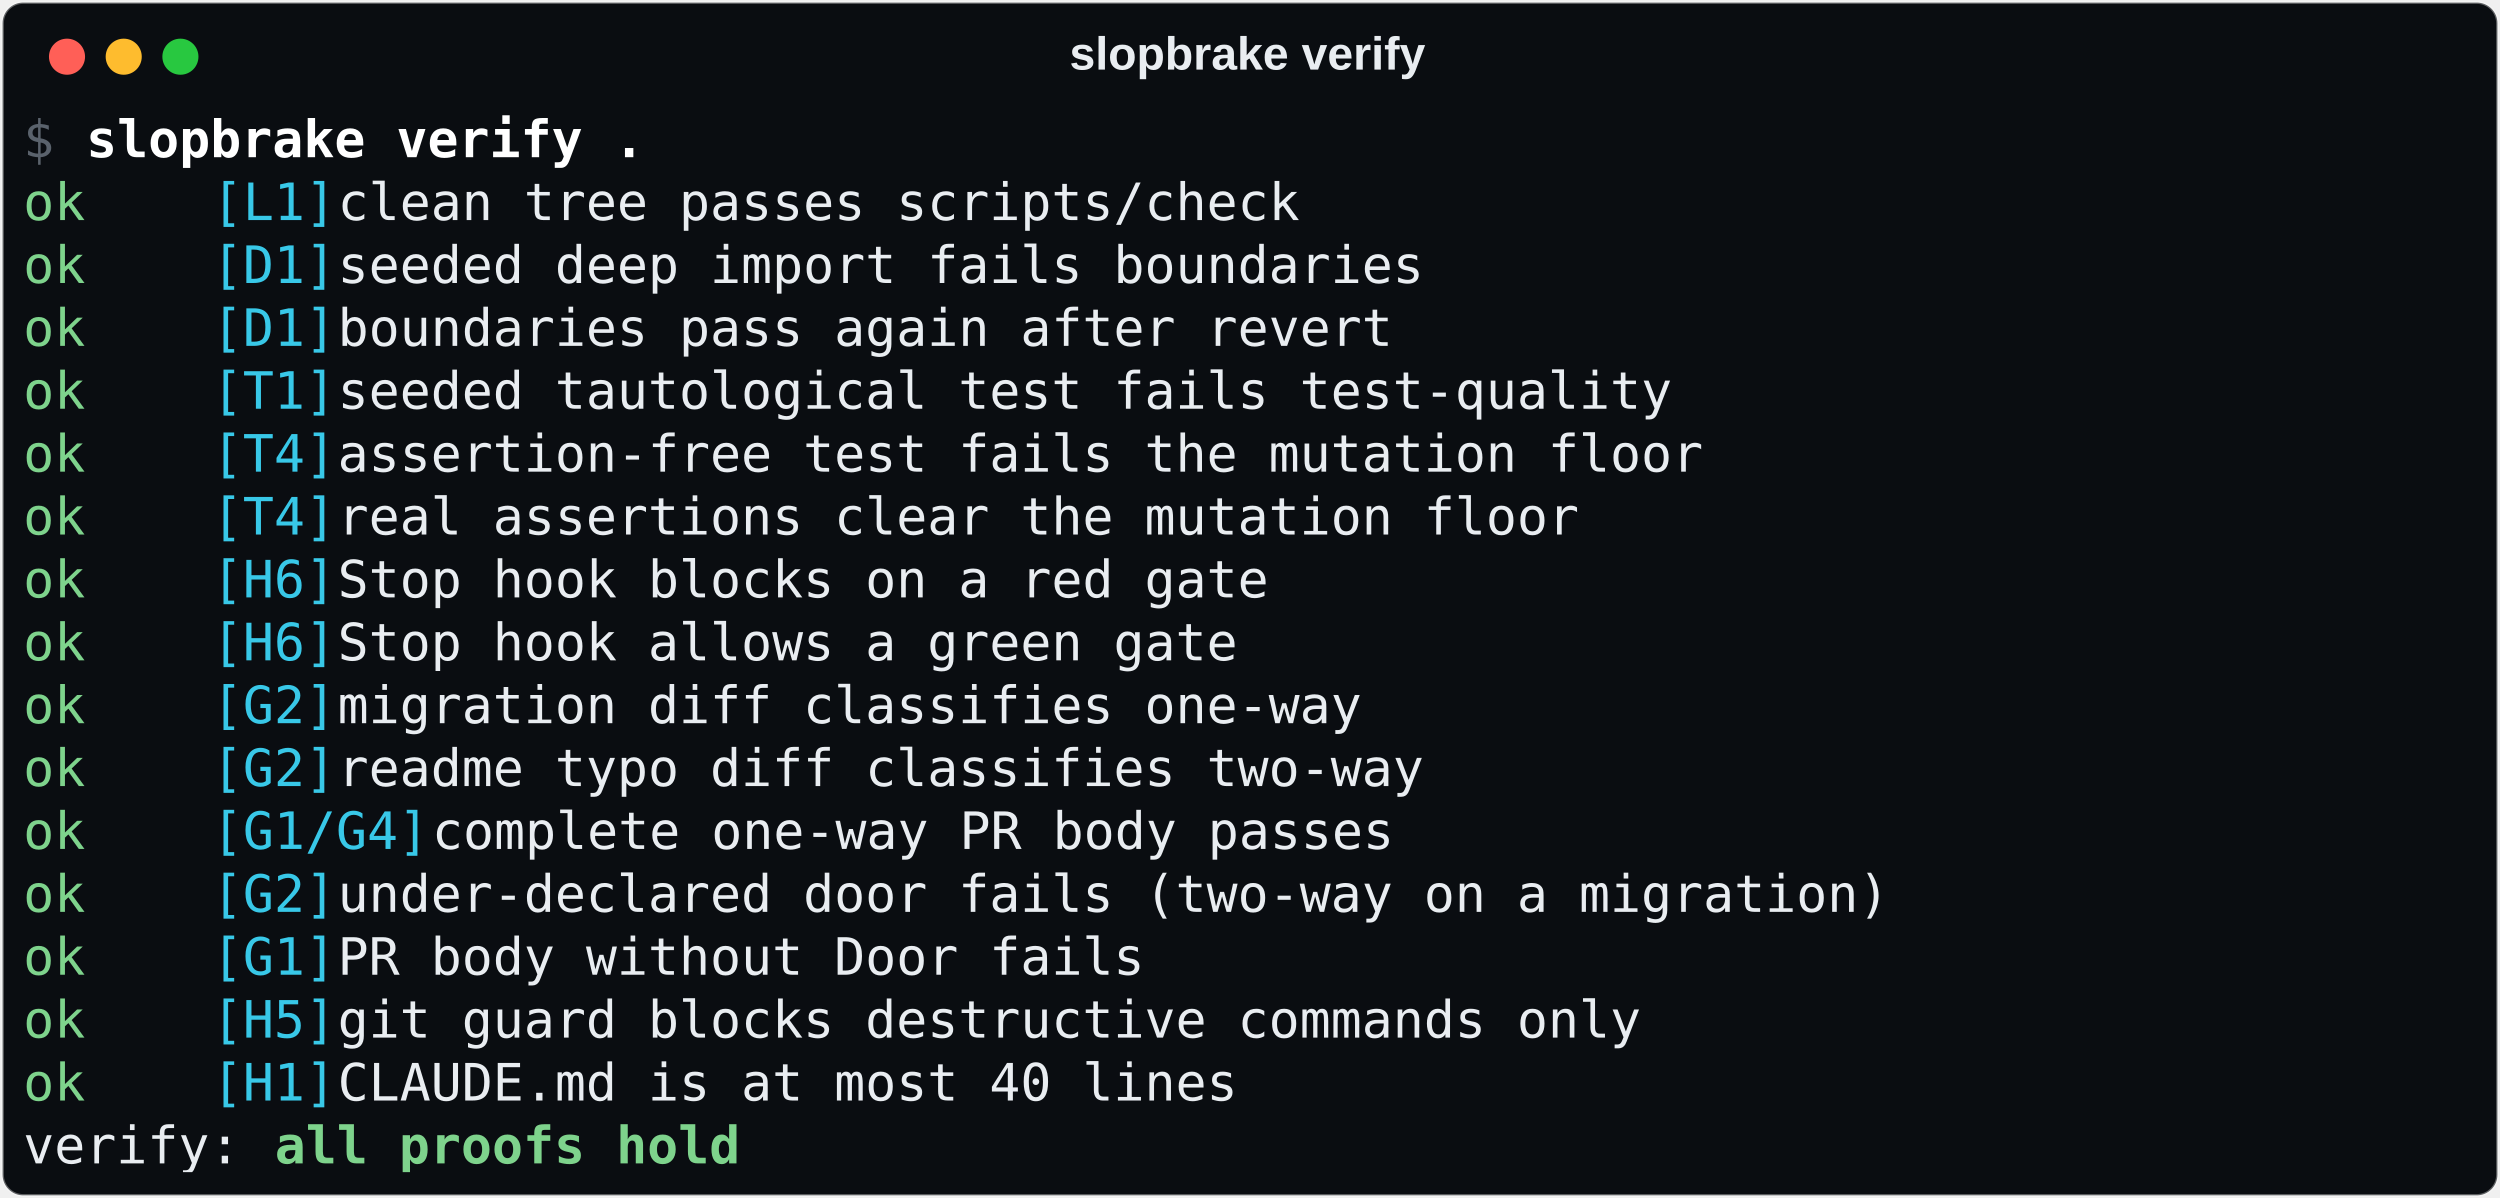
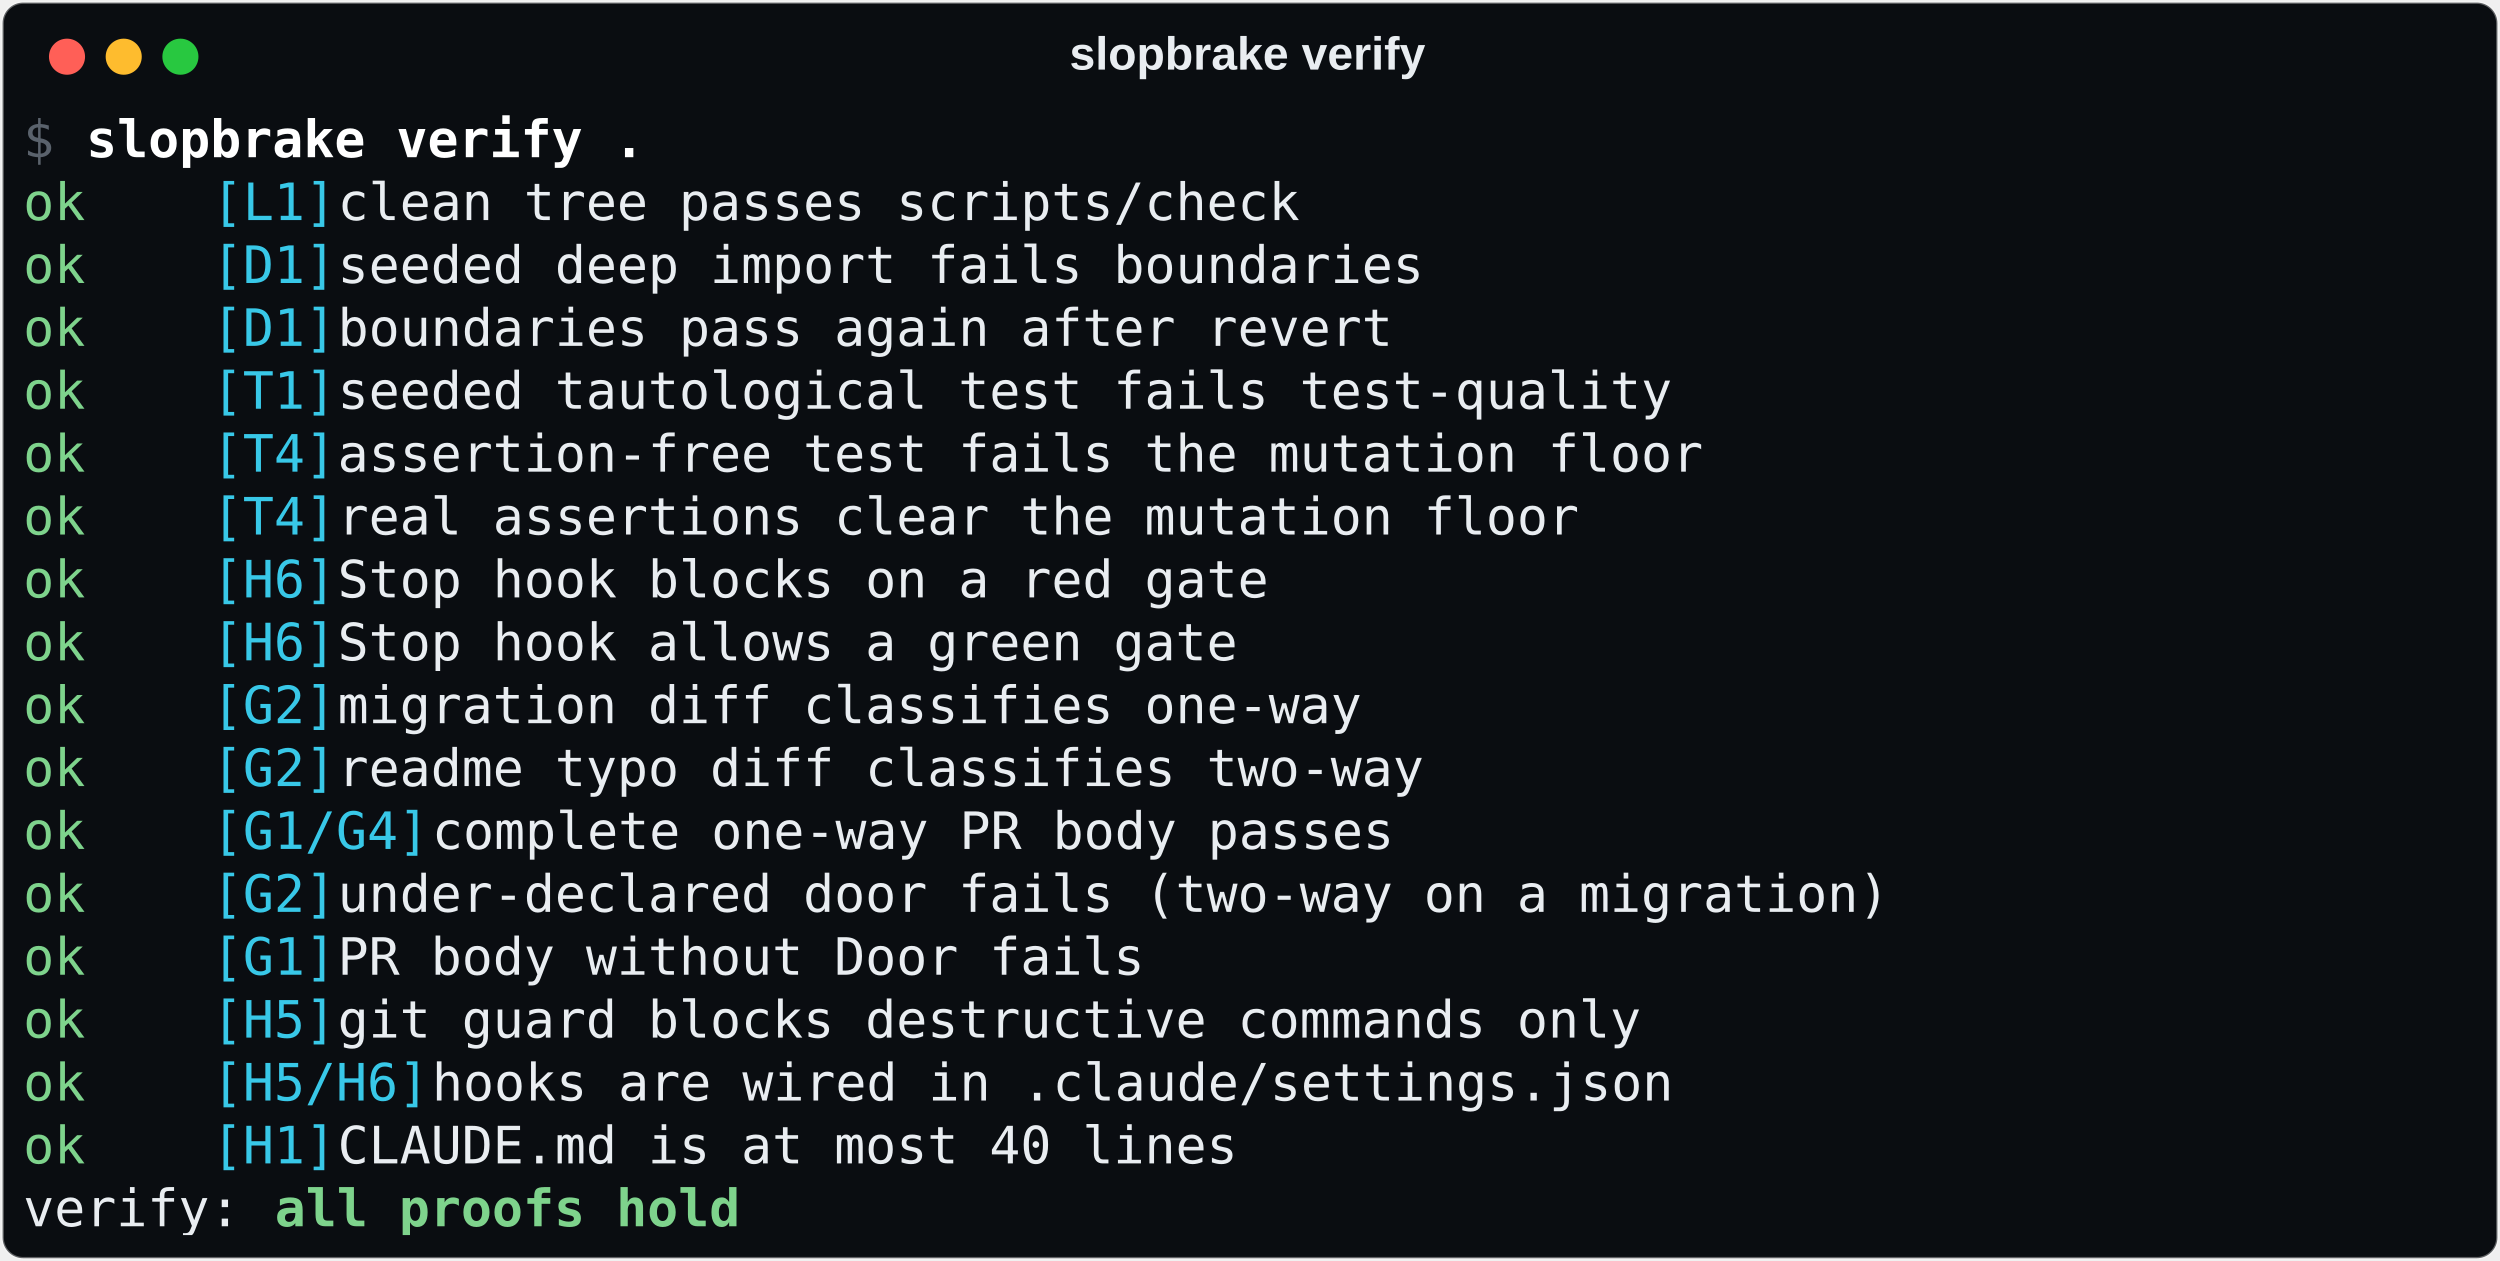
- <svg xmlns="http://www.w3.org/2000/svg" class="rich-terminal" viewBox="0 0 970 464.8">
+ <svg xmlns="http://www.w3.org/2000/svg" class="rich-terminal" viewBox="0 0 970 489.2">
  <style>

    @font-face {
        font-family: "Fira Code";
        src: local("FiraCode-Regular"),
                url("https://cdnjs.cloudflare.com/ajax/libs/firacode/6.2.0/woff2/FiraCode-Regular.woff2") format("woff2"),
                url("https://cdnjs.cloudflare.com/ajax/libs/firacode/6.2.0/woff/FiraCode-Regular.woff") format("woff");
        font-style: normal;
        font-weight: 400;
    }
    @font-face {
        font-family: "Fira Code";
        src: local("FiraCode-Bold"),
                url("https://cdnjs.cloudflare.com/ajax/libs/firacode/6.2.0/woff2/FiraCode-Bold.woff2") format("woff2"),
                url("https://cdnjs.cloudflare.com/ajax/libs/firacode/6.2.0/woff/FiraCode-Bold.woff") format("woff");
        font-style: bold;
        font-weight: 700;
    }

-     .terminal-2919433847-matrix {
+     .terminal-3787413141-matrix {
        font-family: Fira Code, monospace;
        font-size: 20px;
        line-height: 24.4px;
        font-variant-east-asian: full-width;
    }

-     .terminal-2919433847-title {
+     .terminal-3787413141-title {
        font-size: 18px;
        font-weight: bold;
        font-family: arial;
    }

-     .terminal-2919433847-r1 { fill: #5a626c }
- .terminal-2919433847-r2 { fill: #ffffff;font-weight: bold }
- .terminal-2919433847-r3 { fill: #e9edf1 }
- .terminal-2919433847-r4 { fill: #7ed38c }
- .terminal-2919433847-r5 { fill: #38c8e8 }
- .terminal-2919433847-r6 { fill: #7ed38c;font-weight: bold }
+     .terminal-3787413141-r1 { fill: #5a626c }
+ .terminal-3787413141-r2 { fill: #ffffff;font-weight: bold }
+ .terminal-3787413141-r3 { fill: #e9edf1 }
+ .terminal-3787413141-r4 { fill: #7ed38c }
+ .terminal-3787413141-r5 { fill: #38c8e8 }
+ .terminal-3787413141-r6 { fill: #7ed38c;font-weight: bold }
    </style>
  <defs>
-     <clipPath id="terminal-2919433847-clip-terminal">
-       <rect x="0" y="0" width="950.6" height="413.8" />
+     <clipPath id="terminal-3787413141-clip-terminal">
+       <rect x="0" y="0" width="950.6" height="438.2" />
    </clipPath>
-     <clipPath id="terminal-2919433847-line-0">
+     <clipPath id="terminal-3787413141-line-0">
      <rect x="0" y="1.5" width="951.6" height="24.65" />
    </clipPath>
-     <clipPath id="terminal-2919433847-line-1">
+     <clipPath id="terminal-3787413141-line-1">
      <rect x="0" y="25.9" width="951.6" height="24.65" />
    </clipPath>
-     <clipPath id="terminal-2919433847-line-2">
+     <clipPath id="terminal-3787413141-line-2">
      <rect x="0" y="50.3" width="951.6" height="24.65" />
    </clipPath>
-     <clipPath id="terminal-2919433847-line-3">
+     <clipPath id="terminal-3787413141-line-3">
      <rect x="0" y="74.7" width="951.6" height="24.65" />
    </clipPath>
-     <clipPath id="terminal-2919433847-line-4">
+     <clipPath id="terminal-3787413141-line-4">
      <rect x="0" y="99.1" width="951.6" height="24.65" />
    </clipPath>
-     <clipPath id="terminal-2919433847-line-5">
+     <clipPath id="terminal-3787413141-line-5">
      <rect x="0" y="123.5" width="951.6" height="24.65" />
    </clipPath>
-     <clipPath id="terminal-2919433847-line-6">
+     <clipPath id="terminal-3787413141-line-6">
      <rect x="0" y="147.9" width="951.6" height="24.65" />
    </clipPath>
-     <clipPath id="terminal-2919433847-line-7">
+     <clipPath id="terminal-3787413141-line-7">
      <rect x="0" y="172.3" width="951.6" height="24.65" />
    </clipPath>
-     <clipPath id="terminal-2919433847-line-8">
+     <clipPath id="terminal-3787413141-line-8">
      <rect x="0" y="196.7" width="951.6" height="24.65" />
    </clipPath>
-     <clipPath id="terminal-2919433847-line-9">
+     <clipPath id="terminal-3787413141-line-9">
      <rect x="0" y="221.1" width="951.6" height="24.65" />
    </clipPath>
-     <clipPath id="terminal-2919433847-line-10">
+     <clipPath id="terminal-3787413141-line-10">
      <rect x="0" y="245.5" width="951.6" height="24.65" />
    </clipPath>
-     <clipPath id="terminal-2919433847-line-11">
+     <clipPath id="terminal-3787413141-line-11">
      <rect x="0" y="269.9" width="951.6" height="24.65" />
    </clipPath>
-     <clipPath id="terminal-2919433847-line-12">
+     <clipPath id="terminal-3787413141-line-12">
      <rect x="0" y="294.3" width="951.6" height="24.65" />
    </clipPath>
-     <clipPath id="terminal-2919433847-line-13">
+     <clipPath id="terminal-3787413141-line-13">
      <rect x="0" y="318.7" width="951.6" height="24.65" />
    </clipPath>
-     <clipPath id="terminal-2919433847-line-14">
+     <clipPath id="terminal-3787413141-line-14">
      <rect x="0" y="343.1" width="951.6" height="24.65" />
    </clipPath>
-     <clipPath id="terminal-2919433847-line-15">
+     <clipPath id="terminal-3787413141-line-15">
      <rect x="0" y="367.5" width="951.6" height="24.65" />
    </clipPath>
+     <clipPath id="terminal-3787413141-line-16">
+       <rect x="0" y="391.9" width="951.6" height="24.65" />
+     </clipPath>
  </defs>
-   <rect fill="#0a0d11" stroke="rgba(255,255,255,0.35)" stroke-width="1" x="1" y="1" width="968" height="462.8" rx="8" />
-   <text class="terminal-2919433847-title" fill="#e9edf1" text-anchor="middle" x="484" y="27">slopbrake verify</text>
+   <rect fill="#0a0d11" stroke="rgba(255,255,255,0.35)" stroke-width="1" x="1" y="1" width="968" height="487.2" rx="8" />
+   <text class="terminal-3787413141-title" fill="#e9edf1" text-anchor="middle" x="484" y="27">slopbrake verify</text>
  <g transform="translate(26,22)">
    <circle cx="0" cy="0" r="7" fill="#ff5f57" />
    <circle cx="22" cy="0" r="7" fill="#febc2e" />
    <circle cx="44" cy="0" r="7" fill="#28c840" />
  </g>
-   <g transform="translate(9, 41)" clip-path="url(#terminal-2919433847-clip-terminal)">
-     <g class="terminal-2919433847-matrix">
-       <text class="terminal-2919433847-r1" x="0" y="20" textLength="24.4" clip-path="url(#terminal-2919433847-line-0)">$ </text>
-       <text class="terminal-2919433847-r2" x="24.4" y="20" textLength="219.6" clip-path="url(#terminal-2919433847-line-0)">slopbrake verify .</text>
-       <text class="terminal-2919433847-r3" x="951.6" y="20" textLength="12.2" clip-path="url(#terminal-2919433847-line-0)">
+   <g transform="translate(9, 41)" clip-path="url(#terminal-3787413141-clip-terminal)">
+     <g class="terminal-3787413141-matrix">
+       <text class="terminal-3787413141-r1" x="0" y="20" textLength="24.4" clip-path="url(#terminal-3787413141-line-0)">$ </text>
+       <text class="terminal-3787413141-r2" x="24.4" y="20" textLength="219.6" clip-path="url(#terminal-3787413141-line-0)">slopbrake verify .</text>
+       <text class="terminal-3787413141-r3" x="951.6" y="20" textLength="12.2" clip-path="url(#terminal-3787413141-line-0)">
</text>
-       <text class="terminal-2919433847-r4" x="0" y="44.4" textLength="24.4" clip-path="url(#terminal-2919433847-line-1)">ok</text>
-       <text class="terminal-2919433847-r5" x="73.2" y="44.4" textLength="48.8" clip-path="url(#terminal-2919433847-line-1)">[L1]</text>
-       <text class="terminal-2919433847-r3" x="122" y="44.4" textLength="390.4" clip-path="url(#terminal-2919433847-line-1)"> clean tree passes scripts/check</text>
-       <text class="terminal-2919433847-r3" x="951.6" y="44.4" textLength="12.2" clip-path="url(#terminal-2919433847-line-1)">
+       <text class="terminal-3787413141-r4" x="0" y="44.4" textLength="24.4" clip-path="url(#terminal-3787413141-line-1)">ok</text>
+       <text class="terminal-3787413141-r5" x="73.2" y="44.4" textLength="48.8" clip-path="url(#terminal-3787413141-line-1)">[L1]</text>
+       <text class="terminal-3787413141-r3" x="122" y="44.4" textLength="390.4" clip-path="url(#terminal-3787413141-line-1)"> clean tree passes scripts/check</text>
+       <text class="terminal-3787413141-r3" x="951.6" y="44.4" textLength="12.2" clip-path="url(#terminal-3787413141-line-1)">
</text>
-       <text class="terminal-2919433847-r4" x="0" y="68.8" textLength="24.4" clip-path="url(#terminal-2919433847-line-2)">ok</text>
-       <text class="terminal-2919433847-r5" x="73.2" y="68.8" textLength="48.8" clip-path="url(#terminal-2919433847-line-2)">[D1]</text>
-       <text class="terminal-2919433847-r3" x="122" y="68.8" textLength="439.2" clip-path="url(#terminal-2919433847-line-2)"> seeded deep import fails boundaries</text>
-       <text class="terminal-2919433847-r3" x="951.6" y="68.8" textLength="12.2" clip-path="url(#terminal-2919433847-line-2)">
+       <text class="terminal-3787413141-r4" x="0" y="68.8" textLength="24.4" clip-path="url(#terminal-3787413141-line-2)">ok</text>
+       <text class="terminal-3787413141-r5" x="73.2" y="68.8" textLength="48.8" clip-path="url(#terminal-3787413141-line-2)">[D1]</text>
+       <text class="terminal-3787413141-r3" x="122" y="68.8" textLength="439.2" clip-path="url(#terminal-3787413141-line-2)"> seeded deep import fails boundaries</text>
+       <text class="terminal-3787413141-r3" x="951.6" y="68.8" textLength="12.2" clip-path="url(#terminal-3787413141-line-2)">
</text>
-       <text class="terminal-2919433847-r4" x="0" y="93.2" textLength="24.4" clip-path="url(#terminal-2919433847-line-3)">ok</text>
-       <text class="terminal-2919433847-r5" x="73.2" y="93.2" textLength="48.8" clip-path="url(#terminal-2919433847-line-3)">[D1]</text>
-       <text class="terminal-2919433847-r3" x="122" y="93.2" textLength="427" clip-path="url(#terminal-2919433847-line-3)"> boundaries pass again after revert</text>
-       <text class="terminal-2919433847-r3" x="951.6" y="93.2" textLength="12.2" clip-path="url(#terminal-2919433847-line-3)">
+       <text class="terminal-3787413141-r4" x="0" y="93.2" textLength="24.4" clip-path="url(#terminal-3787413141-line-3)">ok</text>
+       <text class="terminal-3787413141-r5" x="73.2" y="93.2" textLength="48.8" clip-path="url(#terminal-3787413141-line-3)">[D1]</text>
+       <text class="terminal-3787413141-r3" x="122" y="93.2" textLength="427" clip-path="url(#terminal-3787413141-line-3)"> boundaries pass again after revert</text>
+       <text class="terminal-3787413141-r3" x="951.6" y="93.2" textLength="12.2" clip-path="url(#terminal-3787413141-line-3)">
</text>
-       <text class="terminal-2919433847-r4" x="0" y="117.6" textLength="24.4" clip-path="url(#terminal-2919433847-line-4)">ok</text>
-       <text class="terminal-2919433847-r5" x="73.2" y="117.6" textLength="48.8" clip-path="url(#terminal-2919433847-line-4)">[T1]</text>
-       <text class="terminal-2919433847-r3" x="122" y="117.6" textLength="536.8" clip-path="url(#terminal-2919433847-line-4)"> seeded tautological test fails test-quality</text>
-       <text class="terminal-2919433847-r3" x="951.6" y="117.6" textLength="12.2" clip-path="url(#terminal-2919433847-line-4)">
+       <text class="terminal-3787413141-r4" x="0" y="117.6" textLength="24.4" clip-path="url(#terminal-3787413141-line-4)">ok</text>
+       <text class="terminal-3787413141-r5" x="73.2" y="117.6" textLength="48.8" clip-path="url(#terminal-3787413141-line-4)">[T1]</text>
+       <text class="terminal-3787413141-r3" x="122" y="117.6" textLength="536.8" clip-path="url(#terminal-3787413141-line-4)"> seeded tautological test fails test-quality</text>
+       <text class="terminal-3787413141-r3" x="951.6" y="117.6" textLength="12.2" clip-path="url(#terminal-3787413141-line-4)">
</text>
-       <text class="terminal-2919433847-r4" x="0" y="142" textLength="24.4" clip-path="url(#terminal-2919433847-line-5)">ok</text>
-       <text class="terminal-2919433847-r5" x="73.2" y="142" textLength="48.8" clip-path="url(#terminal-2919433847-line-5)">[T4]</text>
-       <text class="terminal-2919433847-r3" x="122" y="142" textLength="549" clip-path="url(#terminal-2919433847-line-5)"> assertion-free test fails the mutation floor</text>
-       <text class="terminal-2919433847-r3" x="951.6" y="142" textLength="12.2" clip-path="url(#terminal-2919433847-line-5)">
+       <text class="terminal-3787413141-r4" x="0" y="142" textLength="24.4" clip-path="url(#terminal-3787413141-line-5)">ok</text>
+       <text class="terminal-3787413141-r5" x="73.2" y="142" textLength="48.8" clip-path="url(#terminal-3787413141-line-5)">[T4]</text>
+       <text class="terminal-3787413141-r3" x="122" y="142" textLength="549" clip-path="url(#terminal-3787413141-line-5)"> assertion-free test fails the mutation floor</text>
+       <text class="terminal-3787413141-r3" x="951.6" y="142" textLength="12.2" clip-path="url(#terminal-3787413141-line-5)">
</text>
-       <text class="terminal-2919433847-r4" x="0" y="166.4" textLength="24.4" clip-path="url(#terminal-2919433847-line-6)">ok</text>
-       <text class="terminal-2919433847-r5" x="73.2" y="166.4" textLength="48.8" clip-path="url(#terminal-2919433847-line-6)">[T4]</text>
-       <text class="terminal-2919433847-r3" x="122" y="166.4" textLength="500.2" clip-path="url(#terminal-2919433847-line-6)"> real assertions clear the mutation floor</text>
-       <text class="terminal-2919433847-r3" x="951.6" y="166.4" textLength="12.2" clip-path="url(#terminal-2919433847-line-6)">
+       <text class="terminal-3787413141-r4" x="0" y="166.4" textLength="24.4" clip-path="url(#terminal-3787413141-line-6)">ok</text>
+       <text class="terminal-3787413141-r5" x="73.2" y="166.4" textLength="48.8" clip-path="url(#terminal-3787413141-line-6)">[T4]</text>
+       <text class="terminal-3787413141-r3" x="122" y="166.4" textLength="500.2" clip-path="url(#terminal-3787413141-line-6)"> real assertions clear the mutation floor</text>
+       <text class="terminal-3787413141-r3" x="951.6" y="166.4" textLength="12.2" clip-path="url(#terminal-3787413141-line-6)">
</text>
-       <text class="terminal-2919433847-r4" x="0" y="190.8" textLength="24.4" clip-path="url(#terminal-2919433847-line-7)">ok</text>
-       <text class="terminal-2919433847-r5" x="73.2" y="190.8" textLength="48.8" clip-path="url(#terminal-2919433847-line-7)">[H6]</text>
-       <text class="terminal-2919433847-r3" x="122" y="190.8" textLength="378.2" clip-path="url(#terminal-2919433847-line-7)"> Stop hook blocks on a red gate</text>
-       <text class="terminal-2919433847-r3" x="951.6" y="190.8" textLength="12.2" clip-path="url(#terminal-2919433847-line-7)">
+       <text class="terminal-3787413141-r4" x="0" y="190.8" textLength="24.4" clip-path="url(#terminal-3787413141-line-7)">ok</text>
+       <text class="terminal-3787413141-r5" x="73.2" y="190.8" textLength="48.8" clip-path="url(#terminal-3787413141-line-7)">[H6]</text>
+       <text class="terminal-3787413141-r3" x="122" y="190.8" textLength="378.2" clip-path="url(#terminal-3787413141-line-7)"> Stop hook blocks on a red gate</text>
+       <text class="terminal-3787413141-r3" x="951.6" y="190.8" textLength="12.2" clip-path="url(#terminal-3787413141-line-7)">
</text>
-       <text class="terminal-2919433847-r4" x="0" y="215.2" textLength="24.4" clip-path="url(#terminal-2919433847-line-8)">ok</text>
-       <text class="terminal-2919433847-r5" x="73.2" y="215.2" textLength="48.8" clip-path="url(#terminal-2919433847-line-8)">[H6]</text>
-       <text class="terminal-2919433847-r3" x="122" y="215.2" textLength="366" clip-path="url(#terminal-2919433847-line-8)"> Stop hook allows a green gate</text>
-       <text class="terminal-2919433847-r3" x="951.6" y="215.2" textLength="12.2" clip-path="url(#terminal-2919433847-line-8)">
+       <text class="terminal-3787413141-r4" x="0" y="215.2" textLength="24.4" clip-path="url(#terminal-3787413141-line-8)">ok</text>
+       <text class="terminal-3787413141-r5" x="73.2" y="215.2" textLength="48.8" clip-path="url(#terminal-3787413141-line-8)">[H6]</text>
+       <text class="terminal-3787413141-r3" x="122" y="215.2" textLength="366" clip-path="url(#terminal-3787413141-line-8)"> Stop hook allows a green gate</text>
+       <text class="terminal-3787413141-r3" x="951.6" y="215.2" textLength="12.2" clip-path="url(#terminal-3787413141-line-8)">
</text>
-       <text class="terminal-2919433847-r4" x="0" y="239.6" textLength="24.4" clip-path="url(#terminal-2919433847-line-9)">ok</text>
-       <text class="terminal-2919433847-r5" x="73.2" y="239.6" textLength="48.8" clip-path="url(#terminal-2919433847-line-9)">[G2]</text>
-       <text class="terminal-2919433847-r3" x="122" y="239.6" textLength="414.8" clip-path="url(#terminal-2919433847-line-9)"> migration diff classifies one-way</text>
-       <text class="terminal-2919433847-r3" x="951.6" y="239.6" textLength="12.2" clip-path="url(#terminal-2919433847-line-9)">
+       <text class="terminal-3787413141-r4" x="0" y="239.6" textLength="24.4" clip-path="url(#terminal-3787413141-line-9)">ok</text>
+       <text class="terminal-3787413141-r5" x="73.2" y="239.6" textLength="48.8" clip-path="url(#terminal-3787413141-line-9)">[G2]</text>
+       <text class="terminal-3787413141-r3" x="122" y="239.6" textLength="414.8" clip-path="url(#terminal-3787413141-line-9)"> migration diff classifies one-way</text>
+       <text class="terminal-3787413141-r3" x="951.6" y="239.6" textLength="12.2" clip-path="url(#terminal-3787413141-line-9)">
</text>
-       <text class="terminal-2919433847-r4" x="0" y="264" textLength="24.4" clip-path="url(#terminal-2919433847-line-10)">ok</text>
-       <text class="terminal-2919433847-r5" x="73.2" y="264" textLength="48.8" clip-path="url(#terminal-2919433847-line-10)">[G2]</text>
-       <text class="terminal-2919433847-r3" x="122" y="264" textLength="439.2" clip-path="url(#terminal-2919433847-line-10)"> readme typo diff classifies two-way</text>
-       <text class="terminal-2919433847-r3" x="951.6" y="264" textLength="12.2" clip-path="url(#terminal-2919433847-line-10)">
+       <text class="terminal-3787413141-r4" x="0" y="264" textLength="24.4" clip-path="url(#terminal-3787413141-line-10)">ok</text>
+       <text class="terminal-3787413141-r5" x="73.2" y="264" textLength="48.8" clip-path="url(#terminal-3787413141-line-10)">[G2]</text>
+       <text class="terminal-3787413141-r3" x="122" y="264" textLength="439.2" clip-path="url(#terminal-3787413141-line-10)"> readme typo diff classifies two-way</text>
+       <text class="terminal-3787413141-r3" x="951.6" y="264" textLength="12.2" clip-path="url(#terminal-3787413141-line-10)">
</text>
-       <text class="terminal-2919433847-r4" x="0" y="288.4" textLength="24.4" clip-path="url(#terminal-2919433847-line-11)">ok</text>
-       <text class="terminal-2919433847-r5" x="73.2" y="288.4" textLength="85.4" clip-path="url(#terminal-2919433847-line-11)">[G1/G4]</text>
-       <text class="terminal-2919433847-r3" x="158.6" y="288.4" textLength="390.4" clip-path="url(#terminal-2919433847-line-11)"> complete one-way PR body passes</text>
-       <text class="terminal-2919433847-r3" x="951.6" y="288.4" textLength="12.2" clip-path="url(#terminal-2919433847-line-11)">
+       <text class="terminal-3787413141-r4" x="0" y="288.4" textLength="24.4" clip-path="url(#terminal-3787413141-line-11)">ok</text>
+       <text class="terminal-3787413141-r5" x="73.2" y="288.4" textLength="85.4" clip-path="url(#terminal-3787413141-line-11)">[G1/G4]</text>
+       <text class="terminal-3787413141-r3" x="158.6" y="288.4" textLength="390.4" clip-path="url(#terminal-3787413141-line-11)"> complete one-way PR body passes</text>
+       <text class="terminal-3787413141-r3" x="951.6" y="288.4" textLength="12.2" clip-path="url(#terminal-3787413141-line-11)">
</text>
-       <text class="terminal-2919433847-r4" x="0" y="312.8" textLength="24.4" clip-path="url(#terminal-2919433847-line-12)">ok</text>
-       <text class="terminal-2919433847-r5" x="73.2" y="312.8" textLength="48.8" clip-path="url(#terminal-2919433847-line-12)">[G2]</text>
-       <text class="terminal-2919433847-r3" x="122" y="312.8" textLength="622.2" clip-path="url(#terminal-2919433847-line-12)"> under-declared door fails (two-way on a migration)</text>
-       <text class="terminal-2919433847-r3" x="951.6" y="312.8" textLength="12.2" clip-path="url(#terminal-2919433847-line-12)">
+       <text class="terminal-3787413141-r4" x="0" y="312.8" textLength="24.4" clip-path="url(#terminal-3787413141-line-12)">ok</text>
+       <text class="terminal-3787413141-r5" x="73.2" y="312.8" textLength="48.8" clip-path="url(#terminal-3787413141-line-12)">[G2]</text>
+       <text class="terminal-3787413141-r3" x="122" y="312.8" textLength="622.2" clip-path="url(#terminal-3787413141-line-12)"> under-declared door fails (two-way on a migration)</text>
+       <text class="terminal-3787413141-r3" x="951.6" y="312.8" textLength="12.2" clip-path="url(#terminal-3787413141-line-12)">
</text>
-       <text class="terminal-2919433847-r4" x="0" y="337.2" textLength="24.4" clip-path="url(#terminal-2919433847-line-13)">ok</text>
-       <text class="terminal-2919433847-r5" x="73.2" y="337.2" textLength="48.8" clip-path="url(#terminal-2919433847-line-13)">[G1]</text>
-       <text class="terminal-2919433847-r3" x="122" y="337.2" textLength="329.4" clip-path="url(#terminal-2919433847-line-13)"> PR body without Door fails</text>
-       <text class="terminal-2919433847-r3" x="951.6" y="337.2" textLength="12.2" clip-path="url(#terminal-2919433847-line-13)">
+       <text class="terminal-3787413141-r4" x="0" y="337.2" textLength="24.4" clip-path="url(#terminal-3787413141-line-13)">ok</text>
+       <text class="terminal-3787413141-r5" x="73.2" y="337.2" textLength="48.8" clip-path="url(#terminal-3787413141-line-13)">[G1]</text>
+       <text class="terminal-3787413141-r3" x="122" y="337.2" textLength="329.4" clip-path="url(#terminal-3787413141-line-13)"> PR body without Door fails</text>
+       <text class="terminal-3787413141-r3" x="951.6" y="337.2" textLength="12.2" clip-path="url(#terminal-3787413141-line-13)">
</text>
-       <text class="terminal-2919433847-r4" x="0" y="361.6" textLength="24.4" clip-path="url(#terminal-2919433847-line-14)">ok</text>
-       <text class="terminal-2919433847-r5" x="73.2" y="361.6" textLength="48.8" clip-path="url(#terminal-2919433847-line-14)">[H5]</text>
-       <text class="terminal-2919433847-r3" x="122" y="361.6" textLength="524.6" clip-path="url(#terminal-2919433847-line-14)"> git guard blocks destructive commands only</text>
-       <text class="terminal-2919433847-r3" x="951.6" y="361.6" textLength="12.2" clip-path="url(#terminal-2919433847-line-14)">
+       <text class="terminal-3787413141-r4" x="0" y="361.6" textLength="24.4" clip-path="url(#terminal-3787413141-line-14)">ok</text>
+       <text class="terminal-3787413141-r5" x="73.2" y="361.6" textLength="48.8" clip-path="url(#terminal-3787413141-line-14)">[H5]</text>
+       <text class="terminal-3787413141-r3" x="122" y="361.6" textLength="524.6" clip-path="url(#terminal-3787413141-line-14)"> git guard blocks destructive commands only</text>
+       <text class="terminal-3787413141-r3" x="951.6" y="361.6" textLength="12.2" clip-path="url(#terminal-3787413141-line-14)">
</text>
-       <text class="terminal-2919433847-r4" x="0" y="386" textLength="24.4" clip-path="url(#terminal-2919433847-line-15)">ok</text>
-       <text class="terminal-2919433847-r5" x="73.2" y="386" textLength="48.8" clip-path="url(#terminal-2919433847-line-15)">[H1]</text>
-       <text class="terminal-2919433847-r3" x="122" y="386" textLength="366" clip-path="url(#terminal-2919433847-line-15)"> CLAUDE.md is at most 40 lines</text>
-       <text class="terminal-2919433847-r3" x="951.6" y="386" textLength="12.2" clip-path="url(#terminal-2919433847-line-15)">
+       <text class="terminal-3787413141-r4" x="0" y="386" textLength="24.4" clip-path="url(#terminal-3787413141-line-15)">ok</text>
+       <text class="terminal-3787413141-r5" x="73.2" y="386" textLength="85.4" clip-path="url(#terminal-3787413141-line-15)">[H5/H6]</text>
+       <text class="terminal-3787413141-r3" x="158.6" y="386" textLength="500.2" clip-path="url(#terminal-3787413141-line-15)"> hooks are wired in .claude/settings.json</text>
+       <text class="terminal-3787413141-r3" x="951.6" y="386" textLength="12.2" clip-path="url(#terminal-3787413141-line-15)">
</text>
-       <text class="terminal-2919433847-r3" x="0" y="410.4" textLength="97.6" clip-path="url(#terminal-2919433847-line-16)">verify: </text>
-       <text class="terminal-2919433847-r6" x="97.6" y="410.4" textLength="183" clip-path="url(#terminal-2919433847-line-16)">all proofs hold</text>
-       <text class="terminal-2919433847-r3" x="951.6" y="410.4" textLength="12.2" clip-path="url(#terminal-2919433847-line-16)">
+       <text class="terminal-3787413141-r4" x="0" y="410.4" textLength="24.4" clip-path="url(#terminal-3787413141-line-16)">ok</text>
+       <text class="terminal-3787413141-r5" x="73.2" y="410.4" textLength="48.8" clip-path="url(#terminal-3787413141-line-16)">[H1]</text>
+       <text class="terminal-3787413141-r3" x="122" y="410.4" textLength="366" clip-path="url(#terminal-3787413141-line-16)"> CLAUDE.md is at most 40 lines</text>
+       <text class="terminal-3787413141-r3" x="951.6" y="410.4" textLength="12.2" clip-path="url(#terminal-3787413141-line-16)">
+ </text>
+       <text class="terminal-3787413141-r3" x="0" y="434.8" textLength="97.6" clip-path="url(#terminal-3787413141-line-17)">verify: </text>
+       <text class="terminal-3787413141-r6" x="97.6" y="434.8" textLength="183" clip-path="url(#terminal-3787413141-line-17)">all proofs hold</text>
+       <text class="terminal-3787413141-r3" x="951.6" y="434.8" textLength="12.2" clip-path="url(#terminal-3787413141-line-17)">
</text>
    </g>
  </g>
</svg>
